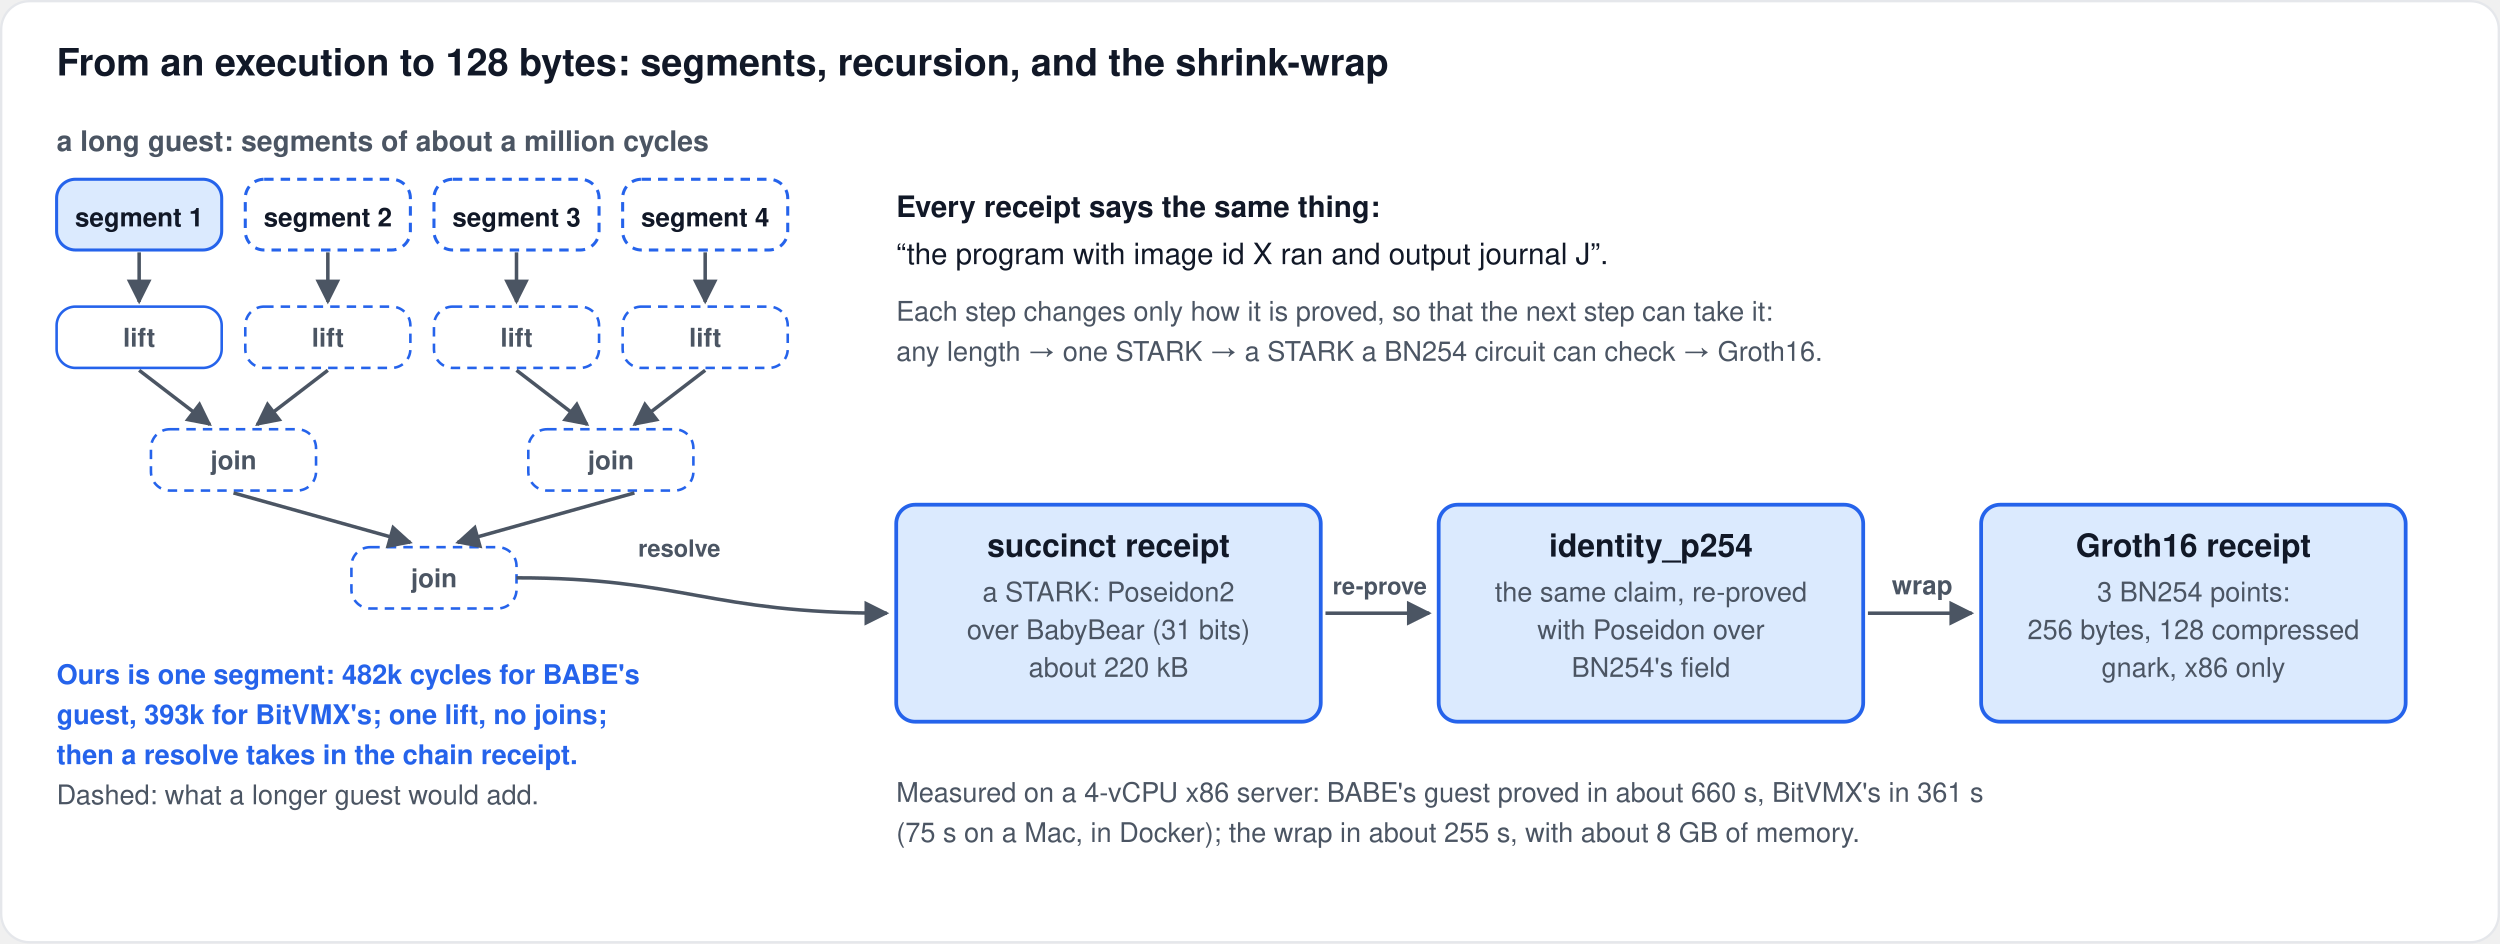
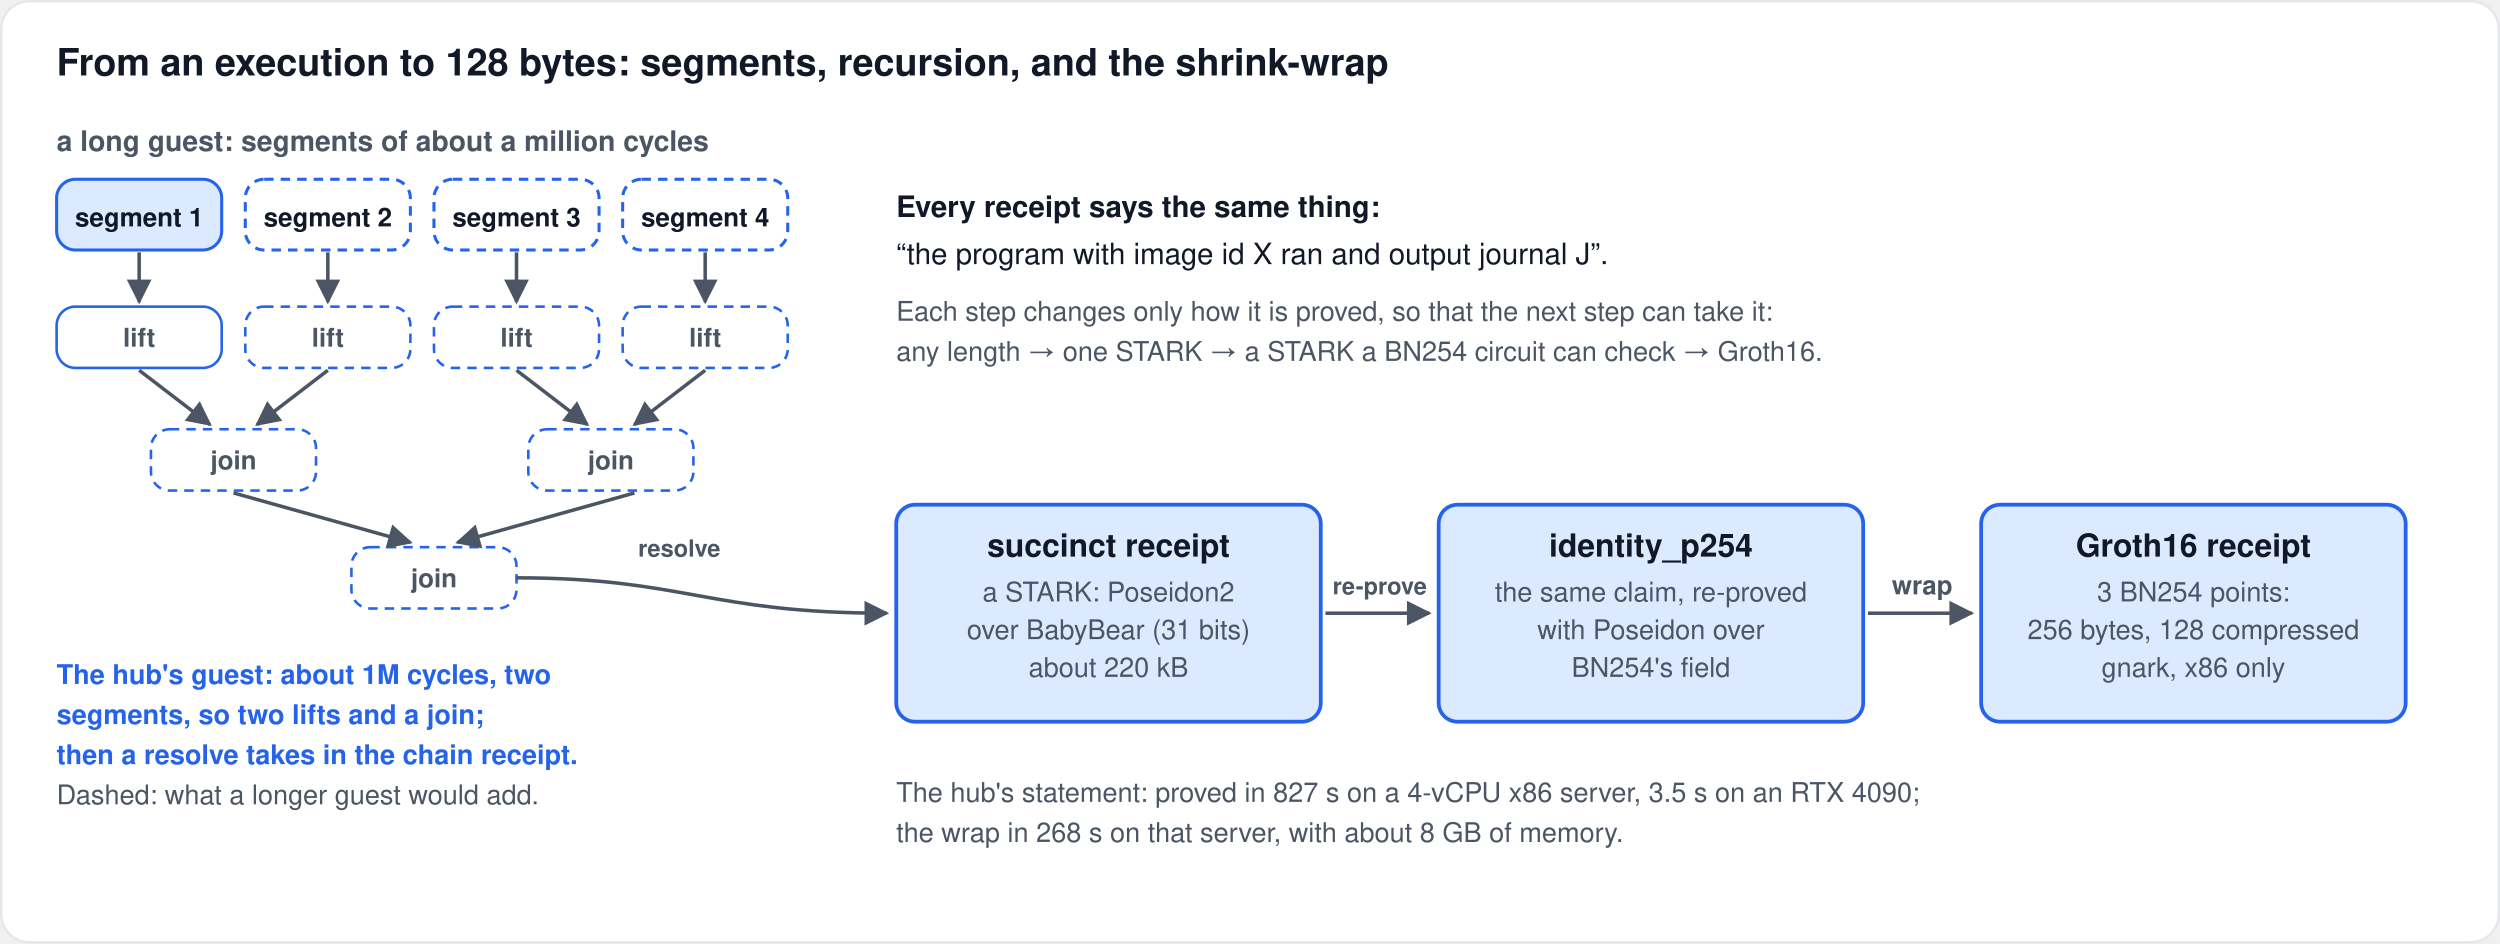
<svg xmlns="http://www.w3.org/2000/svg" width="1060" height="400" viewBox="0 0 1060 400">
  <defs>
    <marker id="ah" viewBox="0 0 10 10" refX="9" refY="5" markerWidth="7" markerHeight="7" orient="auto-start-reverse">
      <path d="M0,0 L10,5 L0,10 z" fill="#4b5563" />
    </marker>
  </defs>
  <rect x="0.5" y="0.5" width="1059" height="399" rx="12" fill="#ffffff" stroke="#e5e7eb" />
  <text x="24" y="32" font-family="-apple-system,BlinkMacSystemFont,'Segoe UI',Helvetica,Arial,sans-serif" font-size="16" font-weight="700" fill="#111827" text-anchor="start">From an execution to 128 bytes: segments, recursion, and the shrink-wrap</text>
  <text x="24" y="64" font-family="-apple-system,BlinkMacSystemFont,'Segoe UI',Helvetica,Arial,sans-serif" font-size="12" font-weight="700" fill="#4b5563" text-anchor="start">a long guest: segments of about a million cycles</text>
  <rect x="24" y="76" width="70" height="30" rx="8" fill="#dbeafe" stroke="#2563eb" stroke-width="1.3" />
  <text x="59" y="96" font-family="-apple-system,BlinkMacSystemFont,'Segoe UI',Helvetica,Arial,sans-serif" font-size="11" font-weight="600" fill="#111827" text-anchor="middle">segment 1</text>
  <rect x="24" y="130" width="70" height="26" rx="8" fill="#ffffff" stroke="#2563eb" stroke-width="1.1" />
  <text x="59" y="147" font-family="-apple-system,BlinkMacSystemFont,'Segoe UI',Helvetica,Arial,sans-serif" font-size="11" font-weight="600" fill="#4b5563" text-anchor="middle">lift</text>
  <line x1="59" y1="107" x2="59" y2="128" stroke="#4b5563" stroke-width="1.5" marker-end="url(#ah)" />
  <rect x="104" y="76" width="70" height="30" rx="8" fill="#ffffff" stroke="#2563eb" stroke-width="1.3" stroke-dasharray="4 3" />
  <text x="139" y="96" font-family="-apple-system,BlinkMacSystemFont,'Segoe UI',Helvetica,Arial,sans-serif" font-size="11" font-weight="600" fill="#111827" text-anchor="middle">segment 2</text>
  <rect x="104" y="130" width="70" height="26" rx="8" fill="#ffffff" stroke="#2563eb" stroke-width="1.1" stroke-dasharray="4 3" />
  <text x="139" y="147" font-family="-apple-system,BlinkMacSystemFont,'Segoe UI',Helvetica,Arial,sans-serif" font-size="11" font-weight="600" fill="#4b5563" text-anchor="middle">lift</text>
  <line x1="139" y1="107" x2="139" y2="128" stroke="#4b5563" stroke-width="1.5" marker-end="url(#ah)" />
  <rect x="184" y="76" width="70" height="30" rx="8" fill="#ffffff" stroke="#2563eb" stroke-width="1.3" stroke-dasharray="4 3" />
  <text x="219" y="96" font-family="-apple-system,BlinkMacSystemFont,'Segoe UI',Helvetica,Arial,sans-serif" font-size="11" font-weight="600" fill="#111827" text-anchor="middle">segment 3</text>
  <rect x="184" y="130" width="70" height="26" rx="8" fill="#ffffff" stroke="#2563eb" stroke-width="1.1" stroke-dasharray="4 3" />
  <text x="219" y="147" font-family="-apple-system,BlinkMacSystemFont,'Segoe UI',Helvetica,Arial,sans-serif" font-size="11" font-weight="600" fill="#4b5563" text-anchor="middle">lift</text>
  <line x1="219" y1="107" x2="219" y2="128" stroke="#4b5563" stroke-width="1.5" marker-end="url(#ah)" />
  <rect x="264" y="76" width="70" height="30" rx="8" fill="#ffffff" stroke="#2563eb" stroke-width="1.3" stroke-dasharray="4 3" />
  <text x="299" y="96" font-family="-apple-system,BlinkMacSystemFont,'Segoe UI',Helvetica,Arial,sans-serif" font-size="11" font-weight="600" fill="#111827" text-anchor="middle">segment 4</text>
  <rect x="264" y="130" width="70" height="26" rx="8" fill="#ffffff" stroke="#2563eb" stroke-width="1.1" stroke-dasharray="4 3" />
  <text x="299" y="147" font-family="-apple-system,BlinkMacSystemFont,'Segoe UI',Helvetica,Arial,sans-serif" font-size="11" font-weight="600" fill="#4b5563" text-anchor="middle">lift</text>
  <line x1="299" y1="107" x2="299" y2="128" stroke="#4b5563" stroke-width="1.5" marker-end="url(#ah)" />
  <rect x="64.0" y="182" width="70" height="26" rx="8" fill="#ffffff" stroke="#2563eb" stroke-width="1.1" stroke-dasharray="4 3" />
  <text x="99.0" y="199" font-family="-apple-system,BlinkMacSystemFont,'Segoe UI',Helvetica,Arial,sans-serif" font-size="11" font-weight="600" fill="#4b5563" text-anchor="middle">join</text>
  <line x1="59" y1="157" x2="89.0" y2="180" stroke="#4b5563" stroke-width="1.5" marker-end="url(#ah)" />
  <line x1="139" y1="157" x2="109.0" y2="180" stroke="#4b5563" stroke-width="1.5" marker-end="url(#ah)" />
  <rect x="224.0" y="182" width="70" height="26" rx="8" fill="#ffffff" stroke="#2563eb" stroke-width="1.1" stroke-dasharray="4 3" />
  <text x="259.0" y="199" font-family="-apple-system,BlinkMacSystemFont,'Segoe UI',Helvetica,Arial,sans-serif" font-size="11" font-weight="600" fill="#4b5563" text-anchor="middle">join</text>
  <line x1="219" y1="157" x2="249.0" y2="180" stroke="#4b5563" stroke-width="1.5" marker-end="url(#ah)" />
  <line x1="299" y1="157" x2="269.0" y2="180" stroke="#4b5563" stroke-width="1.5" marker-end="url(#ah)" />
  <rect x="149" y="232" width="70" height="26" rx="8" fill="#ffffff" stroke="#2563eb" stroke-width="1.1" stroke-dasharray="4 3" />
  <text x="184" y="249" font-family="-apple-system,BlinkMacSystemFont,'Segoe UI',Helvetica,Arial,sans-serif" font-size="11" font-weight="600" fill="#4b5563" text-anchor="middle">join</text>
  <line x1="99" y1="209" x2="174" y2="230" stroke="#4b5563" stroke-width="1.5" marker-end="url(#ah)" />
  <line x1="269" y1="209" x2="194" y2="230" stroke="#4b5563" stroke-width="1.5" marker-end="url(#ah)" />
  <text x="288" y="236" font-family="-apple-system,BlinkMacSystemFont,'Segoe UI',Helvetica,Arial,sans-serif" font-size="10" font-weight="600" fill="#4b5563" text-anchor="middle">resolve</text>
-   <text x="24" y="290" font-family="-apple-system,BlinkMacSystemFont,'Segoe UI',Helvetica,Arial,sans-serif" font-size="11.5" font-weight="600" fill="#2563eb" text-anchor="start">Ours is one segment: 482k cycles for BABE's</text>
-   <text x="24" y="307" font-family="-apple-system,BlinkMacSystemFont,'Segoe UI',Helvetica,Arial,sans-serif" font-size="11.5" font-weight="600" fill="#2563eb" text-anchor="start">guest, 393k for BitVMX's; one lift, no joins;</text>
+   <text x="24" y="290" font-family="-apple-system,BlinkMacSystemFont,'Segoe UI',Helvetica,Arial,sans-serif" font-size="11.5" font-weight="600" fill="#2563eb" text-anchor="start">The hub's guest: about 1M cycles, two</text>
+   <text x="24" y="307" font-family="-apple-system,BlinkMacSystemFont,'Segoe UI',Helvetica,Arial,sans-serif" font-size="11.5" font-weight="600" fill="#2563eb" text-anchor="start">segments, so two lifts and a join;</text>
  <text x="24" y="324" font-family="-apple-system,BlinkMacSystemFont,'Segoe UI',Helvetica,Arial,sans-serif" font-size="11.5" font-weight="600" fill="#2563eb" text-anchor="start">then a resolve takes in the chain receipt.</text>
  <text x="24" y="341" font-family="-apple-system,BlinkMacSystemFont,'Segoe UI',Helvetica,Arial,sans-serif" font-size="11.5" font-weight="400" fill="#4b5563" text-anchor="start">Dashed: what a longer guest would add.</text>
  <rect x="380" y="214" width="180" height="92" rx="8" fill="#dbeafe" stroke="#2563eb" stroke-width="1.6" />
  <text x="470.0" y="236" font-family="-apple-system,BlinkMacSystemFont,'Segoe UI',Helvetica,Arial,sans-serif" font-size="13.5" font-weight="700" fill="#111827" text-anchor="middle">succinct receipt</text>
  <text x="470.0" y="255" font-family="-apple-system,BlinkMacSystemFont,'Segoe UI',Helvetica,Arial,sans-serif" font-size="11.5" font-weight="400" fill="#4b5563" text-anchor="middle">a STARK: Poseidon2</text>
  <text x="470.0" y="271" font-family="-apple-system,BlinkMacSystemFont,'Segoe UI',Helvetica,Arial,sans-serif" font-size="11.5" font-weight="400" fill="#4b5563" text-anchor="middle">over BabyBear (31 bits)</text>
  <text x="470.0" y="287" font-family="-apple-system,BlinkMacSystemFont,'Segoe UI',Helvetica,Arial,sans-serif" font-size="11.5" font-weight="400" fill="#4b5563" text-anchor="middle">about 220 kB</text>
  <rect x="610" y="214" width="180" height="92" rx="8" fill="#dbeafe" stroke="#2563eb" stroke-width="1.6" />
  <text x="700.0" y="236" font-family="-apple-system,BlinkMacSystemFont,'Segoe UI',Helvetica,Arial,sans-serif" font-size="13.5" font-weight="700" fill="#111827" text-anchor="middle">identity_p254</text>
  <text x="700.0" y="255" font-family="-apple-system,BlinkMacSystemFont,'Segoe UI',Helvetica,Arial,sans-serif" font-size="11.5" font-weight="400" fill="#4b5563" text-anchor="middle">the same claim, re-proved</text>
  <text x="700.0" y="271" font-family="-apple-system,BlinkMacSystemFont,'Segoe UI',Helvetica,Arial,sans-serif" font-size="11.5" font-weight="400" fill="#4b5563" text-anchor="middle">with Poseidon over</text>
  <text x="700.0" y="287" font-family="-apple-system,BlinkMacSystemFont,'Segoe UI',Helvetica,Arial,sans-serif" font-size="11.5" font-weight="400" fill="#4b5563" text-anchor="middle">BN254's field</text>
  <rect x="840" y="214" width="180" height="92" rx="8" fill="#dbeafe" stroke="#2563eb" stroke-width="1.6" />
  <text x="930.0" y="236" font-family="-apple-system,BlinkMacSystemFont,'Segoe UI',Helvetica,Arial,sans-serif" font-size="13.5" font-weight="700" fill="#111827" text-anchor="middle">Groth16 receipt</text>
  <text x="930.0" y="255" font-family="-apple-system,BlinkMacSystemFont,'Segoe UI',Helvetica,Arial,sans-serif" font-size="11.5" font-weight="400" fill="#4b5563" text-anchor="middle">3 BN254 points:</text>
  <text x="930.0" y="271" font-family="-apple-system,BlinkMacSystemFont,'Segoe UI',Helvetica,Arial,sans-serif" font-size="11.5" font-weight="400" fill="#4b5563" text-anchor="middle">256 bytes, 128 compressed</text>
  <text x="930.0" y="287" font-family="-apple-system,BlinkMacSystemFont,'Segoe UI',Helvetica,Arial,sans-serif" font-size="11.5" font-weight="400" fill="#4b5563" text-anchor="middle">gnark, x86 only</text>
  <path d="M 219 245 C 290 245, 300 260, 376 260" fill="none" stroke="#4b5563" stroke-width="1.5" marker-end="url(#ah)" />
  <line x1="562" y1="260.0" x2="606" y2="260.0" stroke="#4b5563" stroke-width="1.5" marker-end="url(#ah)" />
  <line x1="792" y1="260.0" x2="836" y2="260.0" stroke="#4b5563" stroke-width="1.5" marker-end="url(#ah)" />
  <text x="585.0" y="252.0" font-family="-apple-system,BlinkMacSystemFont,'Segoe UI',Helvetica,Arial,sans-serif" font-size="10" font-weight="600" fill="#4b5563" text-anchor="middle">re-prove</text>
  <text x="815.0" y="252.0" font-family="-apple-system,BlinkMacSystemFont,'Segoe UI',Helvetica,Arial,sans-serif" font-size="11" font-weight="600" fill="#4b5563" text-anchor="middle">wrap</text>
  <text x="380" y="92" font-family="-apple-system,BlinkMacSystemFont,'Segoe UI',Helvetica,Arial,sans-serif" font-size="12.5" font-weight="700" fill="#111827" text-anchor="start">Every receipt says the same thing:</text>
  <text x="380" y="112" font-family="-apple-system,BlinkMacSystemFont,'Segoe UI',Helvetica,Arial,sans-serif" font-size="12.5" font-weight="400" fill="#111827" text-anchor="start">“the program with image id X ran and output journal J”.</text>
  <text x="380" y="136" font-family="-apple-system,BlinkMacSystemFont,'Segoe UI',Helvetica,Arial,sans-serif" font-size="11.5" font-weight="400" fill="#4b5563" text-anchor="start">Each step changes only how it is proved, so that the next step can take it:</text>
  <text x="380" y="153" font-family="-apple-system,BlinkMacSystemFont,'Segoe UI',Helvetica,Arial,sans-serif" font-size="11.5" font-weight="400" fill="#4b5563" text-anchor="start">any length → one STARK → a STARK a BN254 circuit can check → Groth16.</text>
-   <text x="380" y="340" font-family="-apple-system,BlinkMacSystemFont,'Segoe UI',Helvetica,Arial,sans-serif" font-size="11.5" font-weight="400" fill="#4b5563" text-anchor="start">Measured on a 4-vCPU x86 server: BABE's guest proved in about 660 s, BitVMX's in 361 s</text>
-   <text x="380" y="357" font-family="-apple-system,BlinkMacSystemFont,'Segoe UI',Helvetica,Arial,sans-serif" font-size="11.5" font-weight="400" fill="#4b5563" text-anchor="start">(75 s on a Mac, in Docker); the wrap in about 255 s, with about 8 GB of memory.</text>
+   <text x="380" y="340" font-family="-apple-system,BlinkMacSystemFont,'Segoe UI',Helvetica,Arial,sans-serif" font-size="11.5" font-weight="400" fill="#4b5563" text-anchor="start">The hub's statement: proved in 827 s on a 4-vCPU x86 server, 3.5 s on an RTX 4090;</text>
+   <text x="380" y="357" font-family="-apple-system,BlinkMacSystemFont,'Segoe UI',Helvetica,Arial,sans-serif" font-size="11.5" font-weight="400" fill="#4b5563" text-anchor="start">the wrap in 268 s on that server, with about 8 GB of memory.</text>
</svg>
